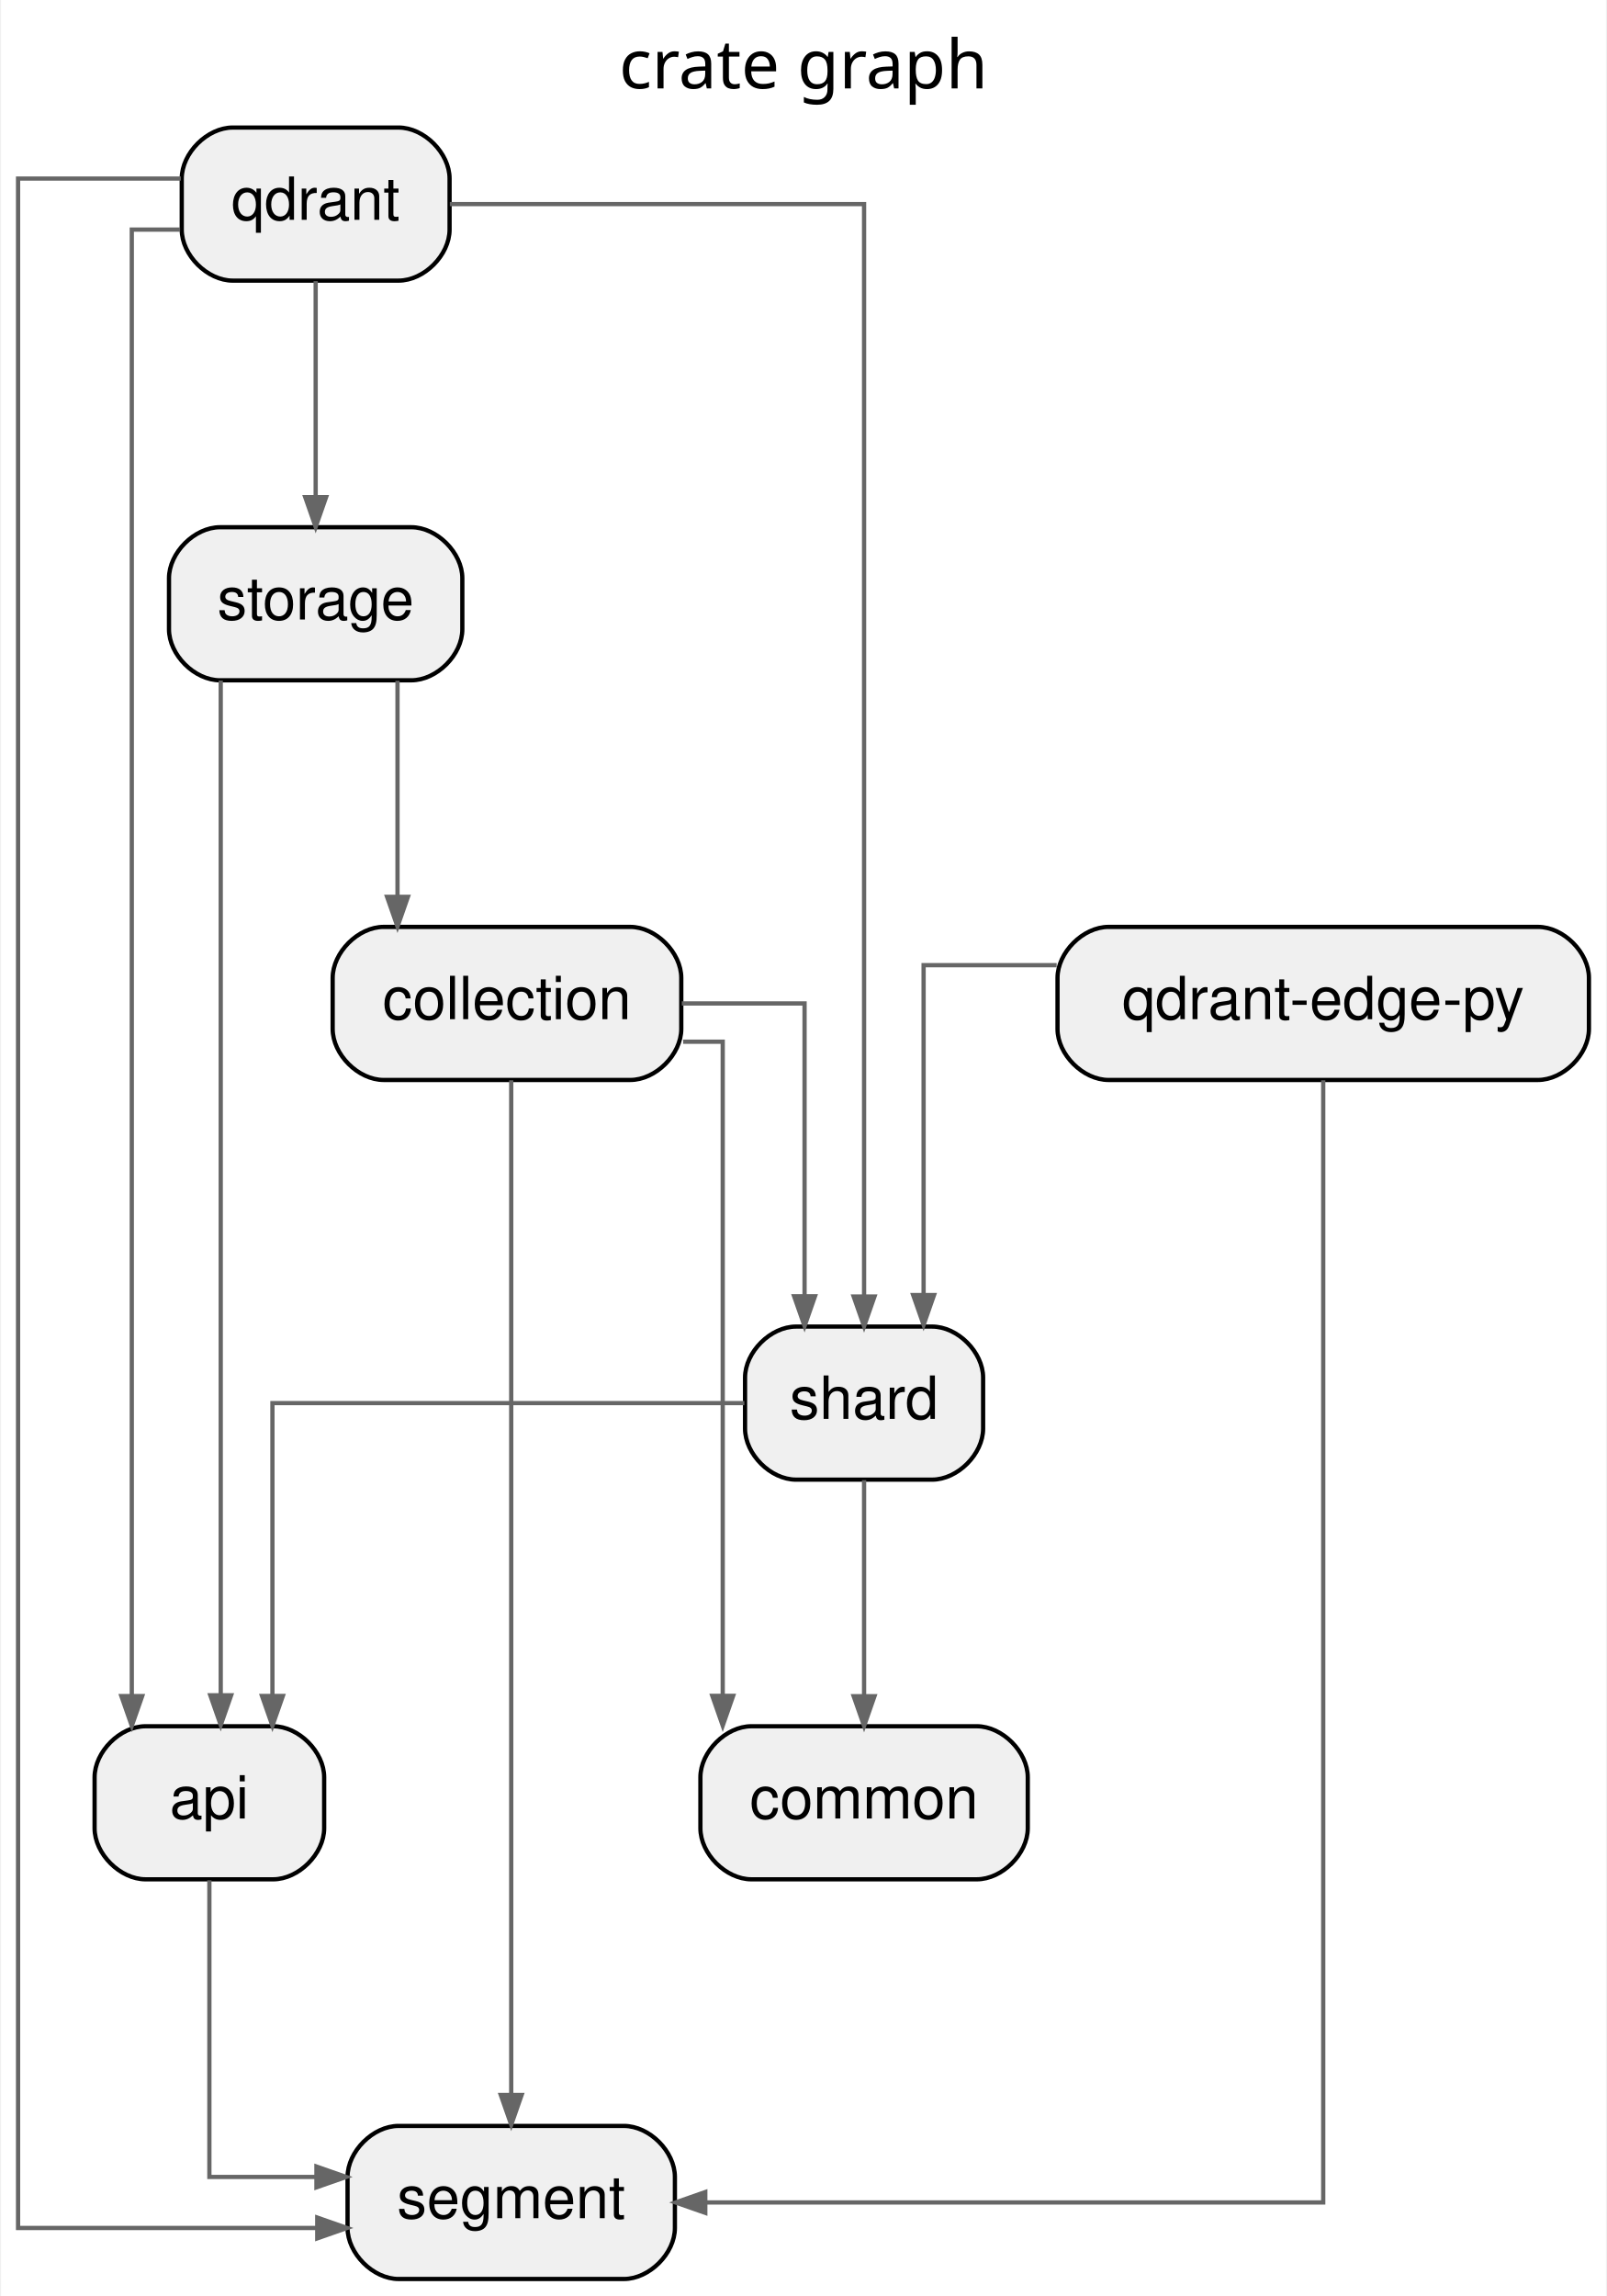
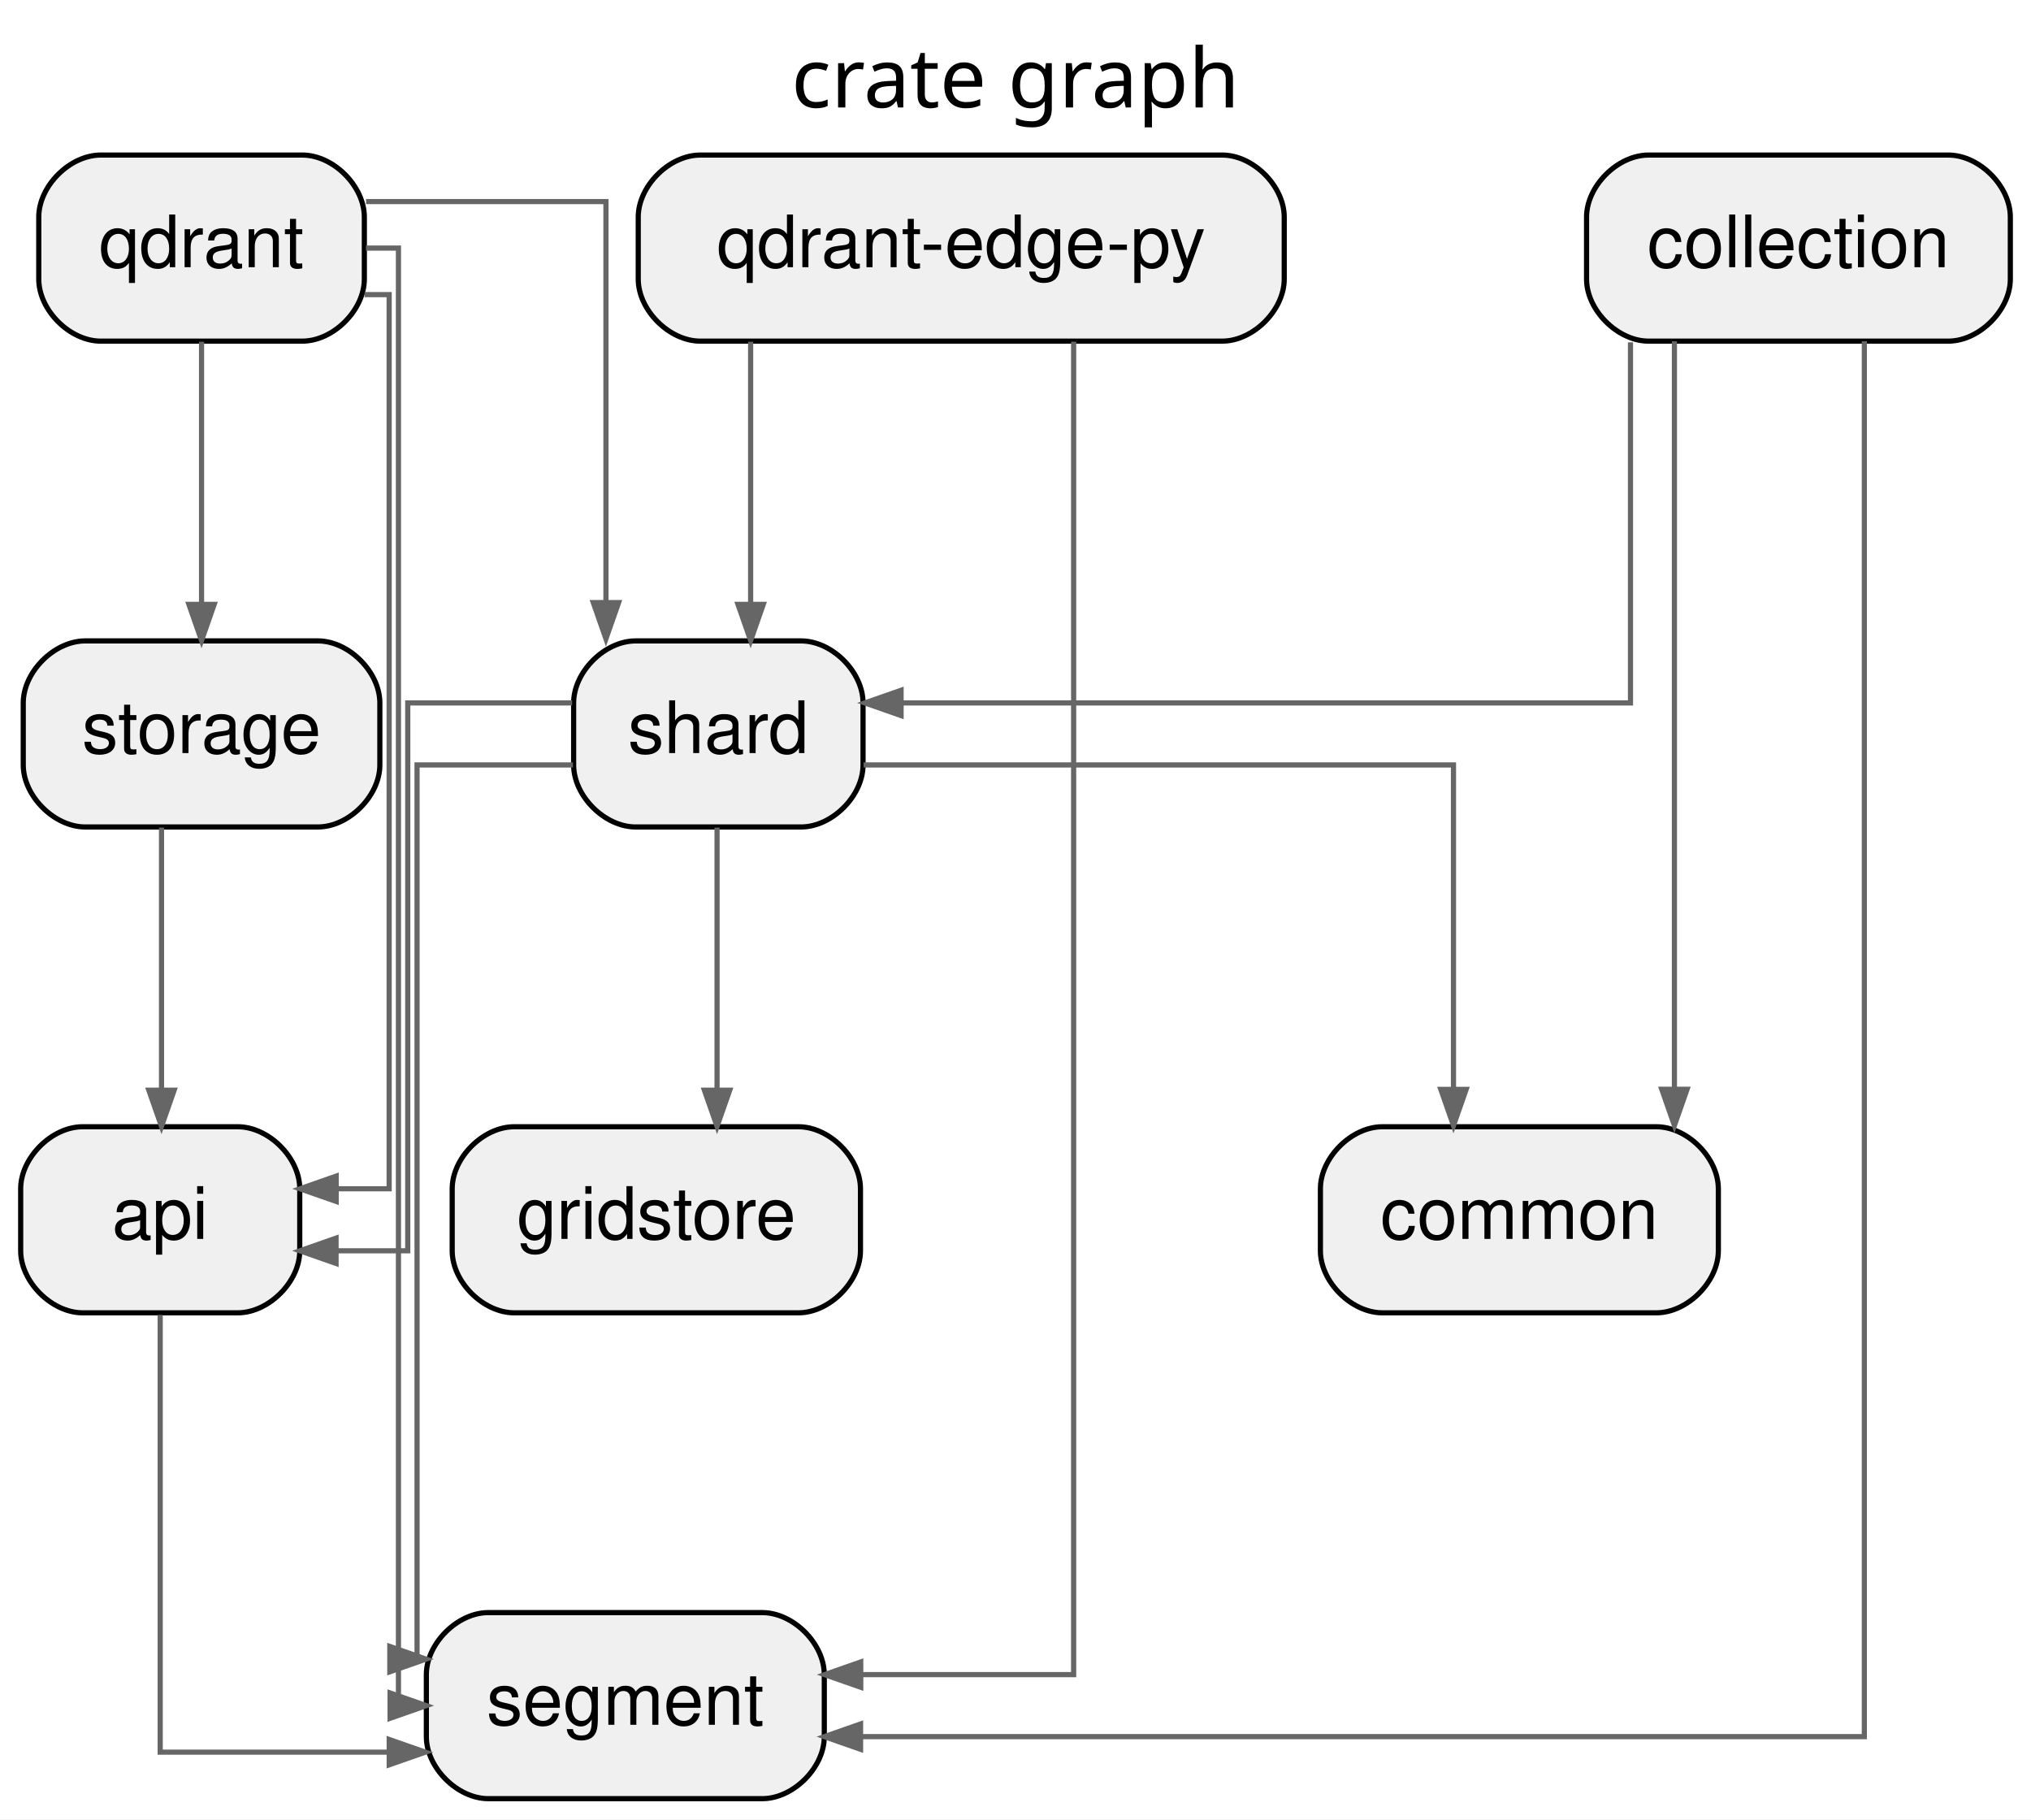
- <svg xmlns="http://www.w3.org/2000/svg" width="378pt" height="540pt" viewBox="0.00 0.00 377.50 540.00">
-   <g id="graph0" class="graph" transform="scale(1 1) rotate(0) translate(4 536)">
-     <polygon fill="white" stroke="transparent" points="-4,4 -4,-536 373.5,-536 373.5,4 -4,4" />
-     <text text-anchor="middle" x="184.75" y="-515.2" font-family="Helvetica Bold" font-size="16.00">crate graph</text>
+ <svg xmlns="http://www.w3.org/2000/svg" width="393pt" height="352pt" viewBox="0.00 0.00 393.00 352.00">
+   <g id="graph0" class="graph" transform="scale(1 1) rotate(0) translate(4 348)">
+     <polygon fill="white" stroke="transparent" points="-4,4 -4,-348 389,-348 389,4 -4,4" />
+     <text text-anchor="middle" x="192.5" y="-327.2" font-family="Helvetica Bold" font-size="16.00">crate graph</text>
    <g id="node1" class="node">
-       <path fill="#f0f0f0" stroke="black" d="M60,-130C60,-130 30,-130 30,-130 24,-130 18,-124 18,-118 18,-118 18,-106 18,-106 18,-100 24,-94 30,-94 30,-94 60,-94 60,-94 66,-94 72,-100 72,-106 72,-106 72,-118 72,-118 72,-124 66,-130 60,-130" />
-       <text text-anchor="middle" x="45" y="-108.3" font-family="Helvetica,sans-Serif" font-size="14.00">api</text>
+       <path fill="#f0f0f0" stroke="black" d="M42,-130C42,-130 12,-130 12,-130 6,-130 0,-124 0,-118 0,-118 0,-106 0,-106 0,-100 6,-94 12,-94 12,-94 42,-94 42,-94 48,-94 54,-100 54,-106 54,-106 54,-118 54,-118 54,-124 48,-130 42,-130" />
+       <text text-anchor="middle" x="27" y="-108.3" font-family="Helvetica,sans-Serif" font-size="14.00">api</text>
+     </g>
+     <g id="node7" class="node">
+       <path fill="#f0f0f0" stroke="black" d="M143.5,-36C143.5,-36 90.5,-36 90.5,-36 84.5,-36 78.5,-30 78.5,-24 78.5,-24 78.5,-12 78.5,-12 78.5,-6 84.5,0 90.5,0 90.5,0 143.5,0 143.5,0 149.5,0 155.5,-6 155.5,-12 155.5,-12 155.5,-24 155.5,-24 155.5,-30 149.5,-36 143.5,-36" />
+       <text text-anchor="middle" x="117" y="-14.3" font-family="Helvetica,sans-Serif" font-size="14.00">segment</text>
+     </g>
+     <g id="edge1" class="edge">
+       <path fill="none" stroke="#666666" d="M27,-93.59C27,-63.96 27,-9 27,-9 27,-9 71.31,-9 71.31,-9" />
+       <polygon fill="#666666" stroke="#666666" points="71.31,-11.45 78.31,-9 71.31,-6.55 71.31,-11.45" />
+     </g>
+     <g id="node2" class="node">
+       <path fill="#f0f0f0" stroke="black" d="M373,-318C373,-318 315,-318 315,-318 309,-318 303,-312 303,-306 303,-306 303,-294 303,-294 303,-288 309,-282 315,-282 315,-282 373,-282 373,-282 379,-282 385,-288 385,-294 385,-294 385,-306 385,-306 385,-312 379,-318 373,-318" />
+       <text text-anchor="middle" x="344" y="-296.3" font-family="Helvetica,sans-Serif" font-size="14.00">collection</text>
+     </g>
+     <g id="node3" class="node">
+       <path fill="#f0f0f0" stroke="black" d="M316.5,-130C316.5,-130 263.5,-130 263.5,-130 257.5,-130 251.5,-124 251.5,-118 251.5,-118 251.5,-106 251.5,-106 251.5,-100 257.5,-94 263.5,-94 263.5,-94 316.5,-94 316.5,-94 322.5,-94 328.5,-100 328.5,-106 328.5,-106 328.5,-118 328.5,-118 328.5,-124 322.5,-130 316.5,-130" />
+       <text text-anchor="middle" x="290" y="-108.3" font-family="Helvetica,sans-Serif" font-size="14.00">common</text>
+     </g>
+     <g id="edge2" class="edge">
+       <path fill="none" stroke="#666666" d="M320,-281.97C320,-281.97 320,-137.25 320,-137.25" />
+       <polygon fill="#666666" stroke="#666666" points="322.45,-137.25 320,-130.25 317.55,-137.25 322.45,-137.25" />
+     </g>
+     <g id="edge3" class="edge">
+       <path fill="none" stroke="#666666" d="M356.75,-281.98C356.75,-218.93 356.75,-12 356.75,-12 356.75,-12 162.52,-12 162.52,-12" />
+       <polygon fill="#666666" stroke="#666666" points="162.52,-9.55 155.52,-12 162.52,-14.45 162.52,-9.55" />
+     </g>
+     <g id="node8" class="node">
+       <path fill="#f0f0f0" stroke="black" d="M151,-224C151,-224 119,-224 119,-224 113,-224 107,-218 107,-212 107,-212 107,-200 107,-200 107,-194 113,-188 119,-188 119,-188 151,-188 151,-188 157,-188 163,-194 163,-200 163,-200 163,-212 163,-212 163,-218 157,-224 151,-224" />
+       <text text-anchor="middle" x="135" y="-202.3" font-family="Helvetica,sans-Serif" font-size="14.00">shard</text>
+     </g>
+     <g id="edge4" class="edge">
+       <path fill="none" stroke="#666666" d="M311.5,-281.77C311.5,-255.99 311.5,-212 311.5,-212 311.5,-212 170.36,-212 170.36,-212" />
+       <polygon fill="#666666" stroke="#666666" points="170.36,-209.55 163.36,-212 170.36,-214.45 170.36,-209.55" />
+     </g>
+     <g id="node4" class="node">
+       <path fill="#f0f0f0" stroke="black" d="M150.5,-130C150.5,-130 95.5,-130 95.5,-130 89.5,-130 83.5,-124 83.5,-118 83.5,-118 83.5,-106 83.5,-106 83.5,-100 89.5,-94 95.5,-94 95.5,-94 150.5,-94 150.5,-94 156.5,-94 162.5,-100 162.5,-106 162.5,-106 162.5,-118 162.5,-118 162.5,-124 156.5,-130 150.5,-130" />
+       <text text-anchor="middle" x="123" y="-108.3" font-family="Helvetica,sans-Serif" font-size="14.00">gridstore</text>
+     </g>
+     <g id="node5" class="node">
+       <path fill="#f0f0f0" stroke="black" d="M54.5,-318C54.5,-318 15.5,-318 15.5,-318 9.5,-318 3.5,-312 3.5,-306 3.5,-306 3.5,-294 3.5,-294 3.5,-288 9.5,-282 15.5,-282 15.5,-282 54.5,-282 54.5,-282 60.5,-282 66.5,-288 66.5,-294 66.5,-294 66.5,-306 66.5,-306 66.5,-312 60.5,-318 54.5,-318" />
+       <text text-anchor="middle" x="35" y="-296.3" font-family="Helvetica,sans-Serif" font-size="14.00">qdrant</text>
+     </g>
+     <g id="edge5" class="edge">
+       <path fill="none" stroke="#666666" d="M66.55,-291C69.44,-291 71.3,-291 71.3,-291 71.3,-291 71.3,-118 71.3,-118 71.3,-118 61.05,-118 61.05,-118" />
+       <polygon fill="#666666" stroke="#666666" points="61.05,-115.55 54.05,-118 61.05,-120.45 61.05,-115.55" />
+     </g>
+     <g id="edge6" class="edge">
+       <path fill="none" stroke="#666666" d="M66.81,-300C70.57,-300 73.1,-300 73.1,-300 73.1,-300 73.1,-18 73.1,-18 73.1,-18 73.64,-18 73.64,-18" />
+       <polygon fill="#666666" stroke="#666666" points="71.48,-20.45 78.48,-18 71.48,-15.55 71.48,-20.45" />
+     </g>
+     <g id="edge7" class="edge">
+       <path fill="none" stroke="#666666" d="M66.83,-309C88.49,-309 113.25,-309 113.25,-309 113.25,-309 113.25,-231.41 113.25,-231.41" />
+       <polygon fill="#666666" stroke="#666666" points="115.7,-231.41 113.25,-224.41 110.8,-231.41 115.7,-231.41" />
+     </g>
+     <g id="node9" class="node">
+       <path fill="#f0f0f0" stroke="black" d="M57.5,-224C57.5,-224 12.5,-224 12.5,-224 6.5,-224 0.5,-218 0.5,-212 0.5,-212 0.5,-200 0.5,-200 0.5,-194 6.5,-188 12.5,-188 12.5,-188 57.5,-188 57.5,-188 63.5,-188 69.5,-194 69.5,-200 69.5,-200 69.5,-212 69.5,-212 69.5,-218 63.5,-224 57.5,-224" />
+       <text text-anchor="middle" x="35" y="-202.3" font-family="Helvetica,sans-Serif" font-size="14.00">storage</text>
+     </g>
+     <g id="edge8" class="edge">
+       <path fill="none" stroke="#666666" d="M35,-281.88C35,-281.88 35,-231.07 35,-231.07" />
+       <polygon fill="#666666" stroke="#666666" points="37.45,-231.07 35,-224.07 32.55,-231.07 37.45,-231.07" />
    </g>
    <g id="node6" class="node">
-       <path fill="#f0f0f0" stroke="black" d="M142.5,-36C142.5,-36 89.5,-36 89.5,-36 83.5,-36 77.5,-30 77.5,-24 77.5,-24 77.5,-12 77.5,-12 77.5,-6 83.5,0 89.5,0 89.5,0 142.5,0 142.5,0 148.5,0 154.5,-6 154.5,-12 154.5,-12 154.5,-24 154.5,-24 154.5,-30 148.5,-36 142.5,-36" />
-       <text text-anchor="middle" x="116" y="-14.3" font-family="Helvetica,sans-Serif" font-size="14.00">segment</text>
-     </g>
-     <g id="edge1" class="edge">
-       <path fill="none" stroke="#666666" d="M45,-93.77C45,-67.99 45,-24 45,-24 45,-24 70.18,-24 70.18,-24" />
-       <polygon fill="#666666" stroke="#666666" points="70.18,-26.45 77.18,-24 70.18,-21.55 70.18,-26.45" />
-     </g>
-     <g id="node2" class="node">
-       <path fill="#f0f0f0" stroke="black" d="M144,-318C144,-318 86,-318 86,-318 80,-318 74,-312 74,-306 74,-306 74,-294 74,-294 74,-288 80,-282 86,-282 86,-282 144,-282 144,-282 150,-282 156,-288 156,-294 156,-294 156,-306 156,-306 156,-312 150,-318 144,-318" />
-       <text text-anchor="middle" x="115" y="-296.3" font-family="Helvetica,sans-Serif" font-size="14.00">collection</text>
-     </g>
-     <g id="node3" class="node">
-       <path fill="#f0f0f0" stroke="black" d="M225.5,-130C225.5,-130 172.5,-130 172.5,-130 166.5,-130 160.5,-124 160.5,-118 160.5,-118 160.5,-106 160.5,-106 160.5,-100 166.5,-94 172.5,-94 172.5,-94 225.5,-94 225.5,-94 231.5,-94 237.5,-100 237.5,-106 237.5,-106 237.5,-118 237.5,-118 237.5,-124 231.5,-130 225.5,-130" />
-       <text text-anchor="middle" x="199" y="-108.3" font-family="Helvetica,sans-Serif" font-size="14.00">common</text>
-     </g>
-     <g id="edge2" class="edge">
-       <path fill="none" stroke="#666666" d="M156.44,-291C161.96,-291 165.75,-291 165.75,-291 165.75,-291 165.75,-137.15 165.75,-137.15" />
-       <polygon fill="#666666" stroke="#666666" points="168.2,-137.15 165.75,-130.15 163.3,-137.15 168.2,-137.15" />
-     </g>
-     <g id="edge3" class="edge">
-       <path fill="none" stroke="#666666" d="M116,-281.93C116,-281.93 116,-43.28 116,-43.28" />
-       <polygon fill="#666666" stroke="#666666" points="118.45,-43.28 116,-36.28 113.55,-43.28 118.45,-43.28" />
-     </g>
-     <g id="node7" class="node">
-       <path fill="#f0f0f0" stroke="black" d="M215,-224C215,-224 183,-224 183,-224 177,-224 171,-218 171,-212 171,-212 171,-200 171,-200 171,-194 177,-188 183,-188 183,-188 215,-188 215,-188 221,-188 227,-194 227,-200 227,-200 227,-212 227,-212 227,-218 221,-224 215,-224" />
-       <text text-anchor="middle" x="199" y="-202.3" font-family="Helvetica,sans-Serif" font-size="14.00">shard</text>
-     </g>
-     <g id="edge4" class="edge">
-       <path fill="none" stroke="#666666" d="M156.12,-300C171.36,-300 185,-300 185,-300 185,-300 185,-231.12 185,-231.12" />
-       <polygon fill="#666666" stroke="#666666" points="187.45,-231.12 185,-224.12 182.55,-231.12 187.45,-231.12" />
-     </g>
-     <g id="node4" class="node">
-       <path fill="#f0f0f0" stroke="black" d="M89.5,-506C89.5,-506 50.5,-506 50.5,-506 44.5,-506 38.5,-500 38.5,-494 38.5,-494 38.5,-482 38.5,-482 38.5,-476 44.5,-470 50.5,-470 50.5,-470 89.5,-470 89.5,-470 95.5,-470 101.5,-476 101.5,-482 101.5,-482 101.5,-494 101.5,-494 101.5,-500 95.5,-506 89.5,-506" />
-       <text text-anchor="middle" x="70" y="-484.3" font-family="Helvetica,sans-Serif" font-size="14.00">qdrant</text>
-     </g>
-     <g id="edge5" class="edge">
-       <path fill="none" stroke="#666666" d="M38.11,-482C31.63,-482 26.75,-482 26.75,-482 26.75,-482 26.75,-137.1 26.75,-137.1" />
-       <polygon fill="#666666" stroke="#666666" points="29.2,-137.1 26.75,-130.1 24.3,-137.1 29.2,-137.1" />
-     </g>
-     <g id="edge6" class="edge">
-       <path fill="none" stroke="#666666" d="M38.28,-494C19.76,-494 0,-494 0,-494 0,-494 0,-12 0,-12 0,-12 70.37,-12 70.37,-12" />
-       <polygon fill="#666666" stroke="#666666" points="70.37,-14.45 77.37,-12 70.37,-9.55 70.37,-14.45" />
-     </g>
-     <g id="edge7" class="edge">
-       <path fill="none" stroke="#666666" d="M101.56,-488C139.75,-488 199,-488 199,-488 199,-488 199,-231.07 199,-231.07" />
-       <polygon fill="#666666" stroke="#666666" points="201.45,-231.07 199,-224.07 196.55,-231.07 201.45,-231.07" />
-     </g>
-     <g id="node8" class="node">
-       <path fill="#f0f0f0" stroke="black" d="M92.5,-412C92.5,-412 47.5,-412 47.5,-412 41.5,-412 35.5,-406 35.5,-400 35.5,-400 35.5,-388 35.5,-388 35.5,-382 41.5,-376 47.5,-376 47.5,-376 92.5,-376 92.5,-376 98.5,-376 104.5,-382 104.5,-388 104.5,-388 104.5,-400 104.5,-400 104.5,-406 98.5,-412 92.5,-412" />
-       <text text-anchor="middle" x="70" y="-390.3" font-family="Helvetica,sans-Serif" font-size="14.00">storage</text>
-     </g>
-     <g id="edge8" class="edge">
-       <path fill="none" stroke="#666666" d="M70,-469.88C70,-469.88 70,-419.07 70,-419.07" />
-       <polygon fill="#666666" stroke="#666666" points="72.45,-419.07 70,-412.07 67.55,-419.07 72.45,-419.07" />
-     </g>
-     <g id="node5" class="node">
-       <path fill="#f0f0f0" stroke="black" d="M357.5,-318C357.5,-318 256.5,-318 256.5,-318 250.5,-318 244.5,-312 244.5,-306 244.5,-306 244.5,-294 244.5,-294 244.5,-288 250.5,-282 256.5,-282 256.5,-282 357.5,-282 357.5,-282 363.5,-282 369.5,-288 369.5,-294 369.5,-294 369.5,-306 369.5,-306 369.5,-312 363.5,-318 357.5,-318" />
-       <text text-anchor="middle" x="307" y="-296.3" font-family="Helvetica,sans-Serif" font-size="14.00">qdrant-edge-py</text>
+       <path fill="#f0f0f0" stroke="black" d="M232.5,-318C232.5,-318 131.5,-318 131.5,-318 125.5,-318 119.5,-312 119.5,-306 119.5,-306 119.5,-294 119.5,-294 119.5,-288 125.5,-282 131.5,-282 131.5,-282 232.5,-282 232.5,-282 238.5,-282 244.5,-288 244.5,-294 244.5,-294 244.5,-306 244.5,-306 244.5,-312 238.5,-318 232.5,-318" />
+       <text text-anchor="middle" x="182" y="-296.3" font-family="Helvetica,sans-Serif" font-size="14.00">qdrant-edge-py</text>
    </g>
    <g id="edge9" class="edge">
-       <path fill="none" stroke="#666666" d="M307,-281.93C307,-219.69 307,-18 307,-18 307,-18 161.65,-18 161.65,-18" />
-       <polygon fill="#666666" stroke="#666666" points="161.65,-15.55 154.65,-18 161.65,-20.45 161.65,-15.55" />
+       <path fill="none" stroke="#666666" d="M203.75,-281.89C203.75,-220.49 203.75,-24 203.75,-24 203.75,-24 162.56,-24 162.56,-24" />
+       <polygon fill="#666666" stroke="#666666" points="162.56,-21.55 155.56,-24 162.55,-26.45 162.56,-21.55" />
    </g>
    <g id="edge10" class="edge">
-       <path fill="none" stroke="#666666" d="M244.3,-309C227.06,-309 213,-309 213,-309 213,-309 213,-231.41 213,-231.41" />
-       <polygon fill="#666666" stroke="#666666" points="215.45,-231.41 213,-224.41 210.55,-231.41 215.45,-231.41" />
+       <path fill="none" stroke="#666666" d="M141.25,-281.88C141.25,-281.88 141.25,-231.07 141.25,-231.07" />
+       <polygon fill="#666666" stroke="#666666" points="143.7,-231.07 141.25,-224.07 138.8,-231.07 143.7,-231.07" />
    </g>
    <g id="edge11" class="edge">
-       <path fill="none" stroke="#666666" d="M170.84,-206C130.17,-206 59.83,-206 59.83,-206 59.83,-206 59.83,-137.12 59.83,-137.12" />
-       <polygon fill="#666666" stroke="#666666" points="62.28,-137.12 59.83,-130.12 57.38,-137.12 62.28,-137.12" />
+       <path fill="none" stroke="#666666" d="M106.71,-212C91.12,-212 74.9,-212 74.9,-212 74.9,-212 74.9,-106 74.9,-106 74.9,-106 61.03,-106 61.03,-106" />
+       <polygon fill="#666666" stroke="#666666" points="61.03,-103.55 54.03,-106 61.03,-108.45 61.03,-103.55" />
    </g>
    <g id="edge12" class="edge">
-       <path fill="none" stroke="#666666" d="M199,-187.88C199,-187.88 199,-137.07 199,-137.07" />
-       <polygon fill="#666666" stroke="#666666" points="201.45,-137.07 199,-130.07 196.55,-137.07 201.45,-137.07" />
+       <path fill="none" stroke="#666666" d="M163.1,-200C204.56,-200 277.25,-200 277.25,-200 277.25,-200 277.25,-137.23 277.25,-137.23" />
+       <polygon fill="#666666" stroke="#666666" points="279.7,-137.23 277.25,-130.23 274.8,-137.23 279.7,-137.23" />
    </g>
    <g id="edge13" class="edge">
-       <path fill="none" stroke="#666666" d="M47.67,-375.93C47.67,-375.93 47.67,-137.28 47.67,-137.28" />
-       <polygon fill="#666666" stroke="#666666" points="50.12,-137.28 47.67,-130.28 45.22,-137.28 50.12,-137.28" />
+       <path fill="none" stroke="#666666" d="M134.75,-187.88C134.75,-187.88 134.75,-137.07 134.75,-137.07" />
+       <polygon fill="#666666" stroke="#666666" points="137.2,-137.07 134.75,-130.07 132.3,-137.07 137.2,-137.07" />
    </g>
    <g id="edge14" class="edge">
-       <path fill="none" stroke="#666666" d="M89.25,-375.88C89.25,-375.88 89.25,-325.07 89.25,-325.07" />
-       <polygon fill="#666666" stroke="#666666" points="91.7,-325.07 89.25,-318.07 86.8,-325.07 91.7,-325.07" />
+       <path fill="none" stroke="#666666" d="M106.87,-200C91.97,-200 76.7,-200 76.7,-200 76.7,-200 76.7,-27 76.7,-27 76.7,-27 76.87,-27 76.87,-27" />
+       <polygon fill="#666666" stroke="#666666" points="71.43,-29.45 78.43,-27 71.43,-24.55 71.43,-29.45" />
+     </g>
+     <g id="edge15" class="edge">
+       <path fill="none" stroke="#666666" d="M27.25,-187.88C27.25,-187.88 27.25,-137.07 27.25,-137.07" />
+       <polygon fill="#666666" stroke="#666666" points="29.7,-137.07 27.25,-130.07 24.8,-137.07 29.7,-137.07" />
    </g>
  </g>
</svg>
